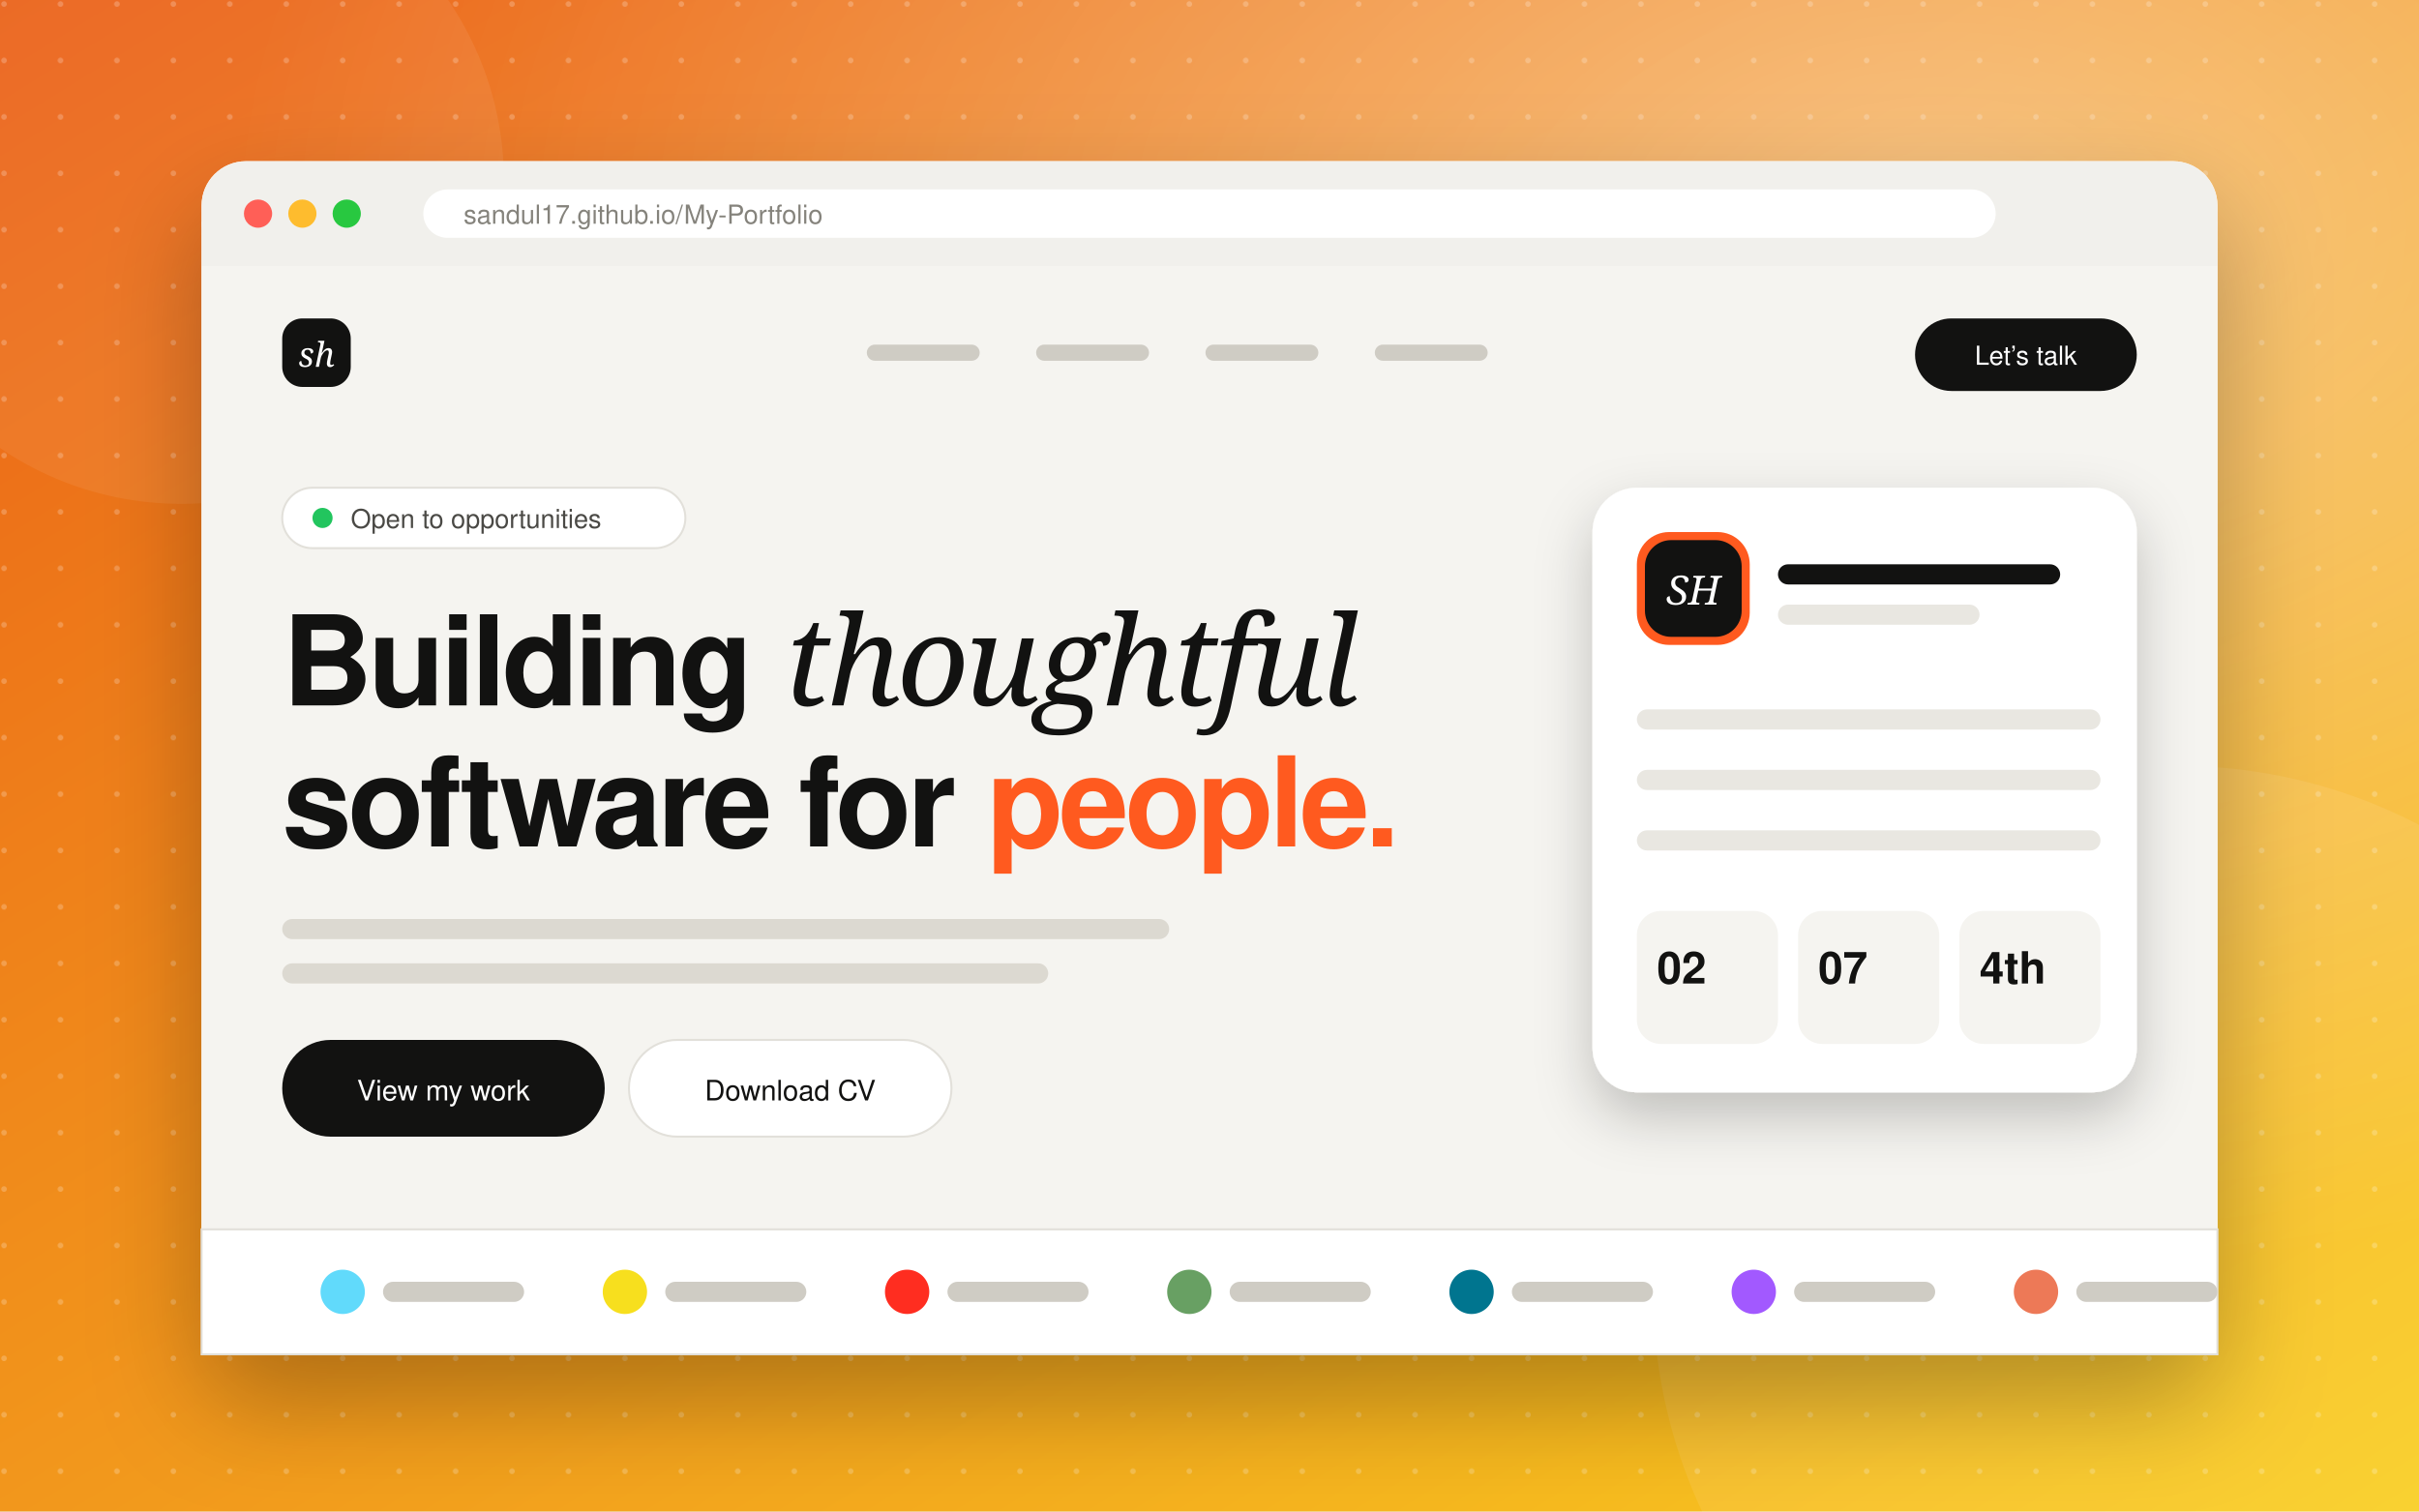
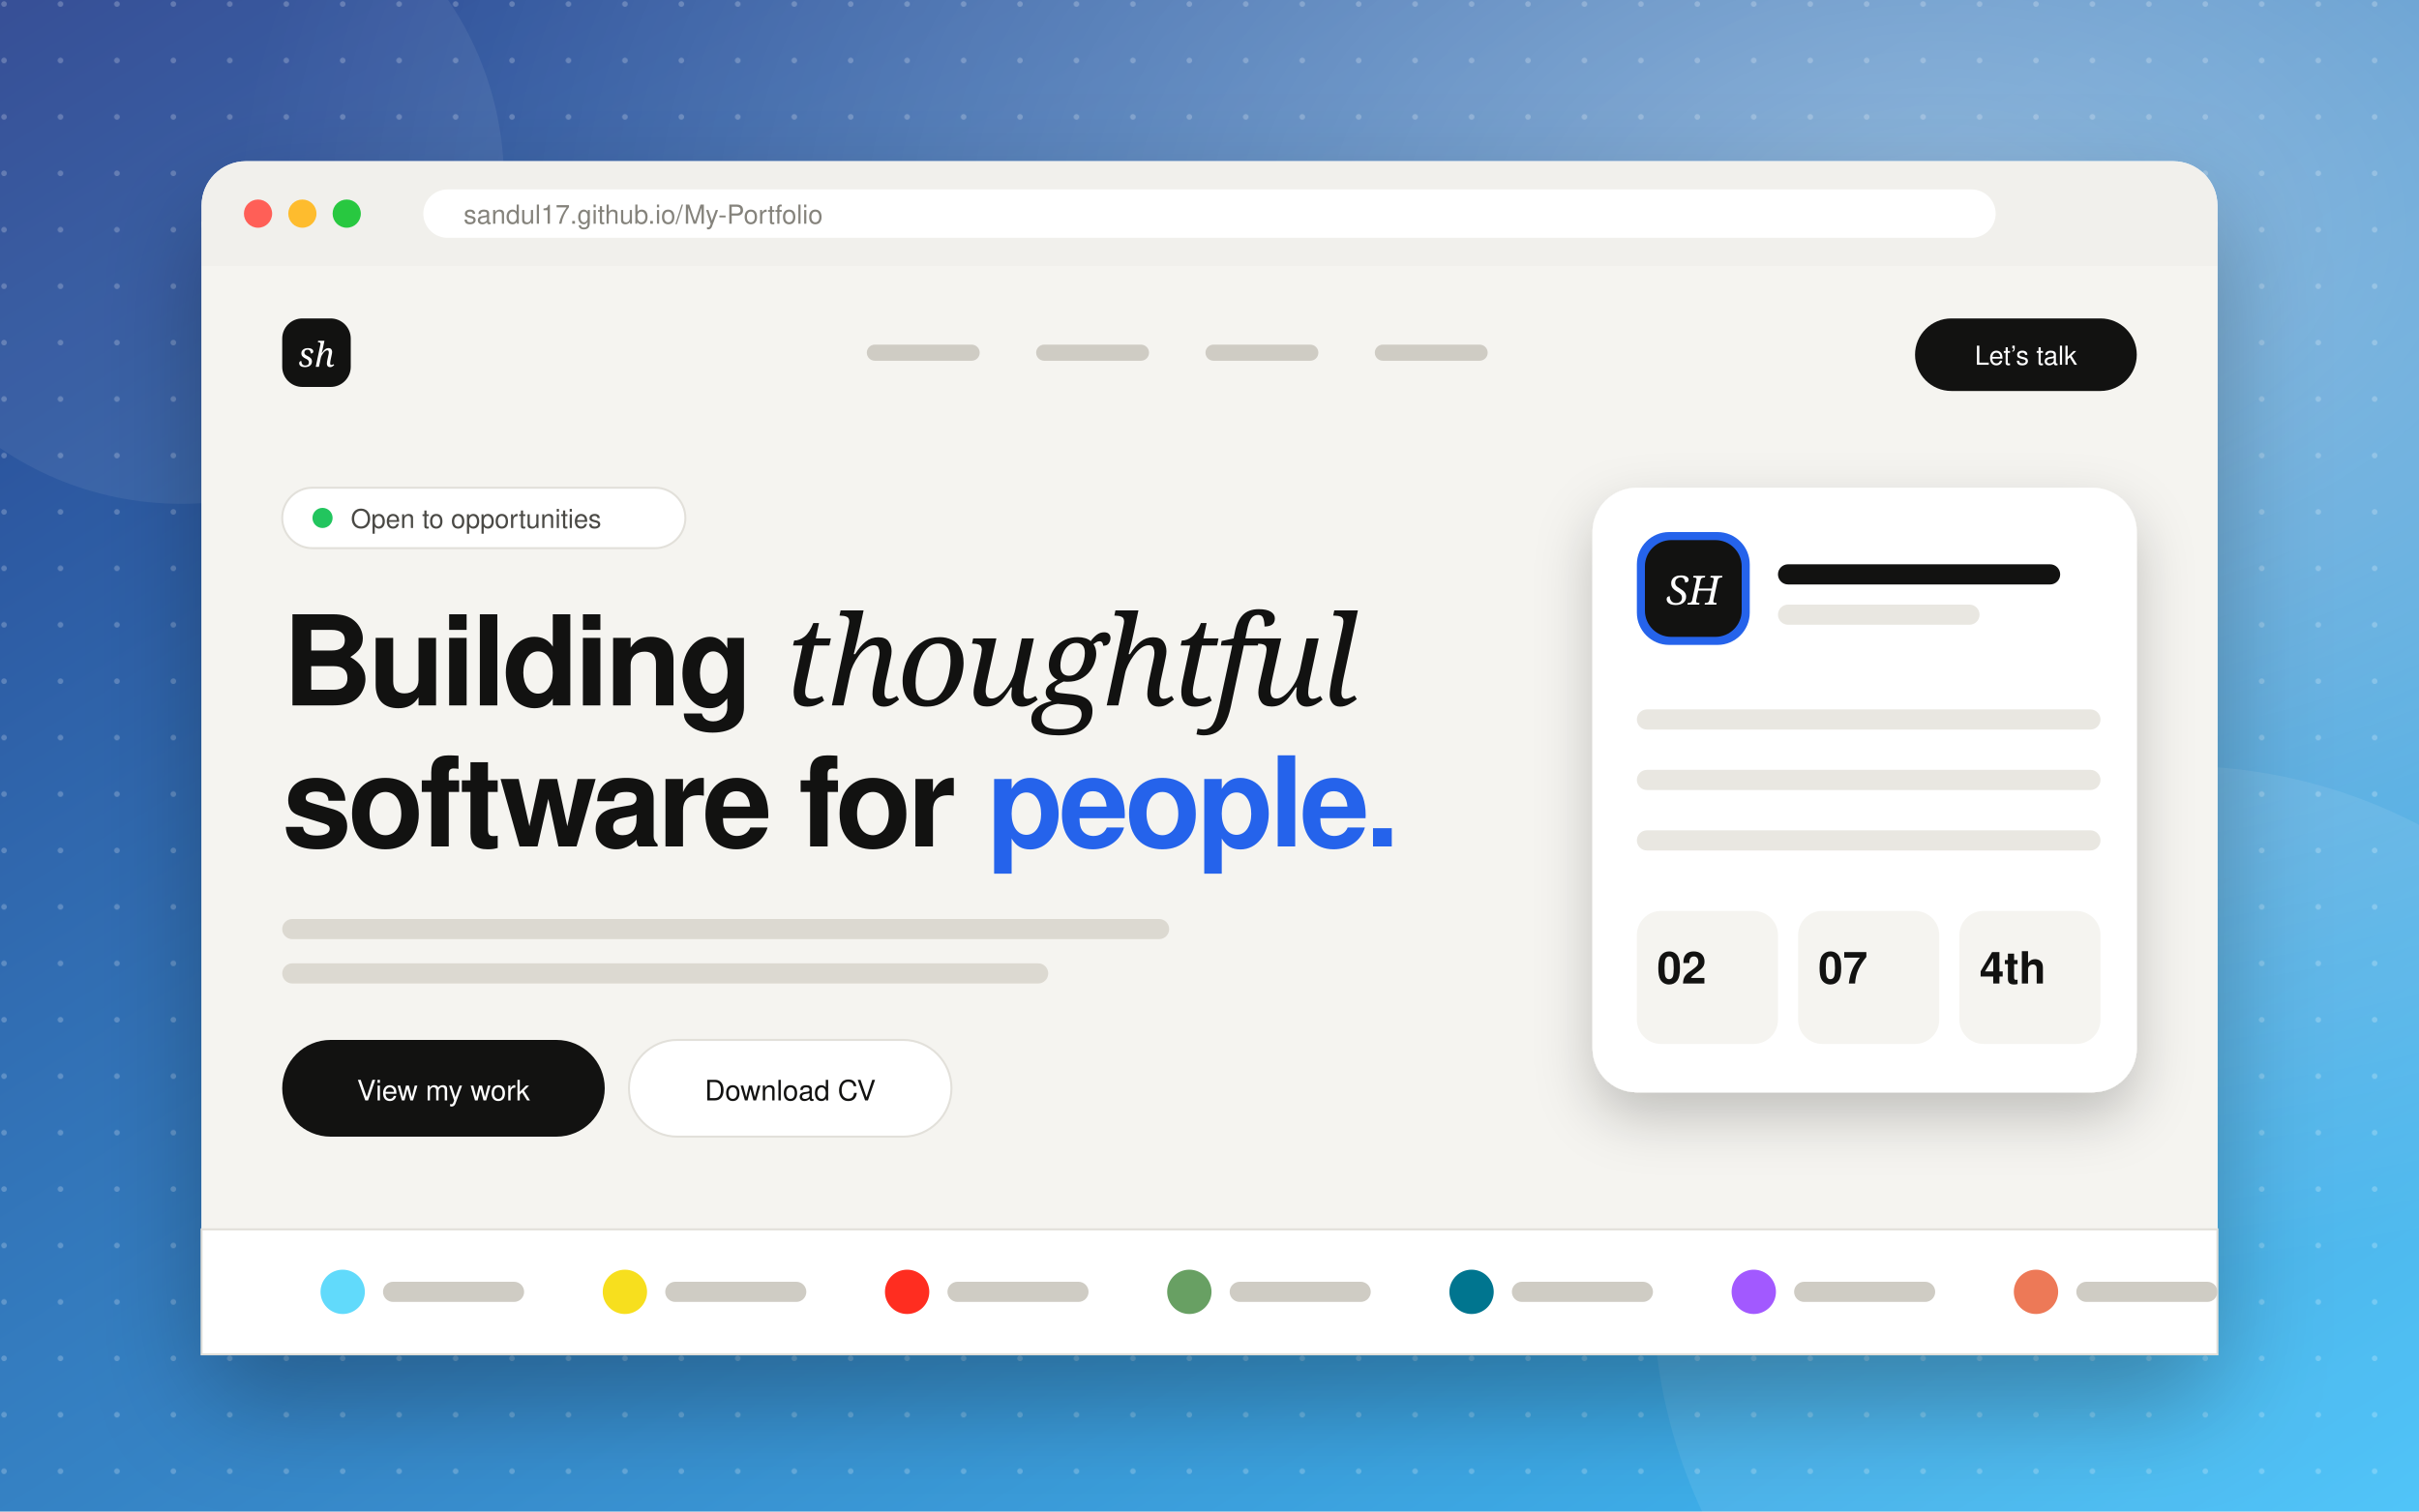
<svg xmlns="http://www.w3.org/2000/svg" viewBox="0 0 1200 750" font-family="Helvetica Neue, Helvetica, Arial, sans-serif">
  <defs>
    <linearGradient id="bg" x1="0" y1="0" x2="1" y2="1">
-       <stop offset="0" stop-color="#ea580c" stop-opacity=".95" />
-       <stop offset="1" stop-color="#facc15" stop-opacity=".95" />
+       <stop offset="0" stop-color="#1e3a8a" stop-opacity=".95" />
+       <stop offset="1" stop-color="#38bdf8" stop-opacity=".95" />
    </linearGradient>
    <radialGradient id="glow" cx=".8" cy=".15" r=".7">
      <stop offset="0" stop-color="#fff" stop-opacity=".45" />
      <stop offset="1" stop-color="#fff" stop-opacity="0" />
    </radialGradient>
    <pattern id="dots" width="28" height="28" patternUnits="userSpaceOnUse">
      <circle cx="2" cy="2" r="1.4" fill="#fff" fill-opacity=".22" />
    </pattern>
    <filter id="sh" x="-20%" y="-20%" width="140%" height="150%">
      <feDropShadow dx="0" dy="24" stdDeviation="26" flood-color="#0b0b0d" flood-opacity=".28" />
    </filter>
    <filter id="sh2" x="-20%" y="-20%" width="140%" height="150%">
      <feDropShadow dx="0" dy="12" stdDeviation="14" flood-color="#0b0b0d" flood-opacity=".22" />
    </filter>
  </defs>
  <rect width="1200" height="750" fill="url(#bg)" />
  <rect width="1200" height="750" fill="url(#dots)" />
  <rect width="1200" height="750" fill="url(#glow)" />
  <circle cx="1080" cy="640" r="260" fill="#fff" fill-opacity=".08" />
  <circle cx="90" cy="90" r="160" fill="#fff" fill-opacity=".07" />
  <g filter="url(#sh)">
    <rect x="100" y="80" width="1000" height="592" rx="22" fill="#ffffff" />
  </g>
  <rect x="100" y="80" width="1000" height="52" rx="22" fill="#f1f0ec" />
  <rect x="100" y="110" width="1000" height="22" fill="#f1f0ec" />
  <circle cx="128" cy="106" r="7" fill="#ff5f57" />
  <circle cx="150" cy="106" r="7" fill="#febc2e" />
  <circle cx="172" cy="106" r="7" fill="#28c840" />
  <rect x="210" y="94" width="780" height="24" rx="12" fill="#ffffff" />
  <text x="230" y="111" font-size="13" fill="#85837c">sandul17.github.io/My-Portfolio</text>
  <g transform="translate(100,132)">
    <rect x="0" y="0" width="1000" height="540" fill="#f5f4f0" />
    <rect x="40" y="26" width="34" height="34" rx="10" fill="#121211" />
    <text x="48" y="50" font-size="17" font-style="italic" fill="#fff" font-family="Georgia, serif">sh</text>
    <rect x="330" y="39" width="56" height="8" rx="4.0" fill="#cfccc4" />
    <rect x="414" y="39" width="56" height="8" rx="4.0" fill="#cfccc4" />
    <rect x="498" y="39" width="56" height="8" rx="4.0" fill="#cfccc4" />
    <rect x="582" y="39" width="56" height="8" rx="4.0" fill="#cfccc4" />
    <rect x="850" y="26" width="110" height="36" rx="18" fill="#121211" />
    <text x="905" y="49" font-size="13" text-anchor="middle" fill="#fff">Let’s talk</text>
    <rect x="40" y="110" width="200" height="30" rx="15" fill="#fff" stroke="#e2e0da" />
    <circle cx="60" cy="125" r="5" fill="#22c55e" />
    <text x="74" y="130" font-size="13" fill="#4a4945">Open to opportunities</text>
    <text x="40" y="218" font-size="62" font-weight="600" fill="#121211" letter-spacing="-2">Building <tspan font-family="Georgia, serif" font-style="italic" font-weight="400">thoughtful</tspan>
    </text>
-     <text x="40" y="288" font-size="62" font-weight="600" fill="#121211" letter-spacing="-2">software for <tspan fill="#ff5a1f">people.</tspan>
+     <text x="40" y="288" font-size="62" font-weight="600" fill="#121211" letter-spacing="-2">software for <tspan fill="#2563EB">people.</tspan>
    </text>
    <rect x="40" y="324" width="440" height="10" rx="5.0" fill="#dcd9d1" />
    <rect x="40" y="346" width="380" height="10" rx="5.0" fill="#dcd9d1" />
    <rect x="40" y="384" width="160" height="48" rx="24" fill="#121211" />
    <text x="120" y="414" font-size="14" text-anchor="middle" fill="#fff">View my work</text>
    <rect x="212" y="384" width="160" height="48" rx="24" fill="#fff" stroke="#e2e0da" />
    <text x="292" y="414" font-size="14" text-anchor="middle" fill="#121211">Download CV</text>
    <g filter="url(#sh2)">
      <rect x="690" y="110" width="270" height="300" rx="22" fill="#fff" />
    </g>
-     <rect x="712" y="132" width="56" height="56" rx="16" fill="#ff5a1f" />
+     <rect x="712" y="132" width="56" height="56" rx="16" fill="#2563EB" />
    <rect x="716" y="136" width="48" height="48" rx="13" fill="#121211" />
    <text x="740" y="168" font-size="20" font-style="italic" text-anchor="middle" fill="#fff" font-family="Georgia, serif">SH</text>
    <rect x="782" y="148" width="140" height="10" rx="5.0" fill="#121211" />
    <rect x="782" y="168" width="100" height="10" rx="5.0" fill="#e9e7e1" />
    <rect x="712" y="220" width="230" height="10" rx="5.0" fill="#e9e7e1" />
    <rect x="712" y="250" width="230" height="10" rx="5.0" fill="#e9e7e1" />
    <rect x="712" y="280" width="230" height="10" rx="5.0" fill="#e9e7e1" />
    <rect x="712" y="320" width="70" height="66" rx="12" fill="#f5f4f0" />
    <text x="722" y="356" font-size="22" font-weight="700" fill="#121211">02</text>
    <rect x="792" y="320" width="70" height="66" rx="12" fill="#f5f4f0" />
    <text x="802" y="356" font-size="22" font-weight="700" fill="#121211">07</text>
    <rect x="872" y="320" width="70" height="66" rx="12" fill="#f5f4f0" />
    <text x="882" y="356" font-size="22" font-weight="700" fill="#121211">4th</text>
    <rect x="0" y="478" width="1000" height="62" fill="#fff" stroke="#e2e0da" />
    <circle cx="70" cy="509" r="11" fill="#61dafb" />
    <rect x="90" y="504" width="70" height="10" rx="5.0" fill="#cfccc4" />
    <circle cx="210" cy="509" r="11" fill="#f7df1e" />
    <rect x="230" y="504" width="70" height="10" rx="5.0" fill="#cfccc4" />
    <circle cx="350" cy="509" r="11" fill="#ff2d20" />
    <rect x="370" y="504" width="70" height="10" rx="5.0" fill="#cfccc4" />
    <circle cx="490" cy="509" r="11" fill="#68a063" />
    <rect x="510" y="504" width="70" height="10" rx="5.0" fill="#cfccc4" />
    <circle cx="630" cy="509" r="11" fill="#00758f" />
    <rect x="650" y="504" width="70" height="10" rx="5.0" fill="#cfccc4" />
    <circle cx="770" cy="509" r="11" fill="#a259ff" />
    <rect x="790" y="504" width="70" height="10" rx="5.0" fill="#cfccc4" />
    <circle cx="910" cy="509" r="11" fill="#ed7957" />
    <rect x="930" y="504" width="70" height="10" rx="5.0" fill="#cfccc4" />
  </g>
</svg>
